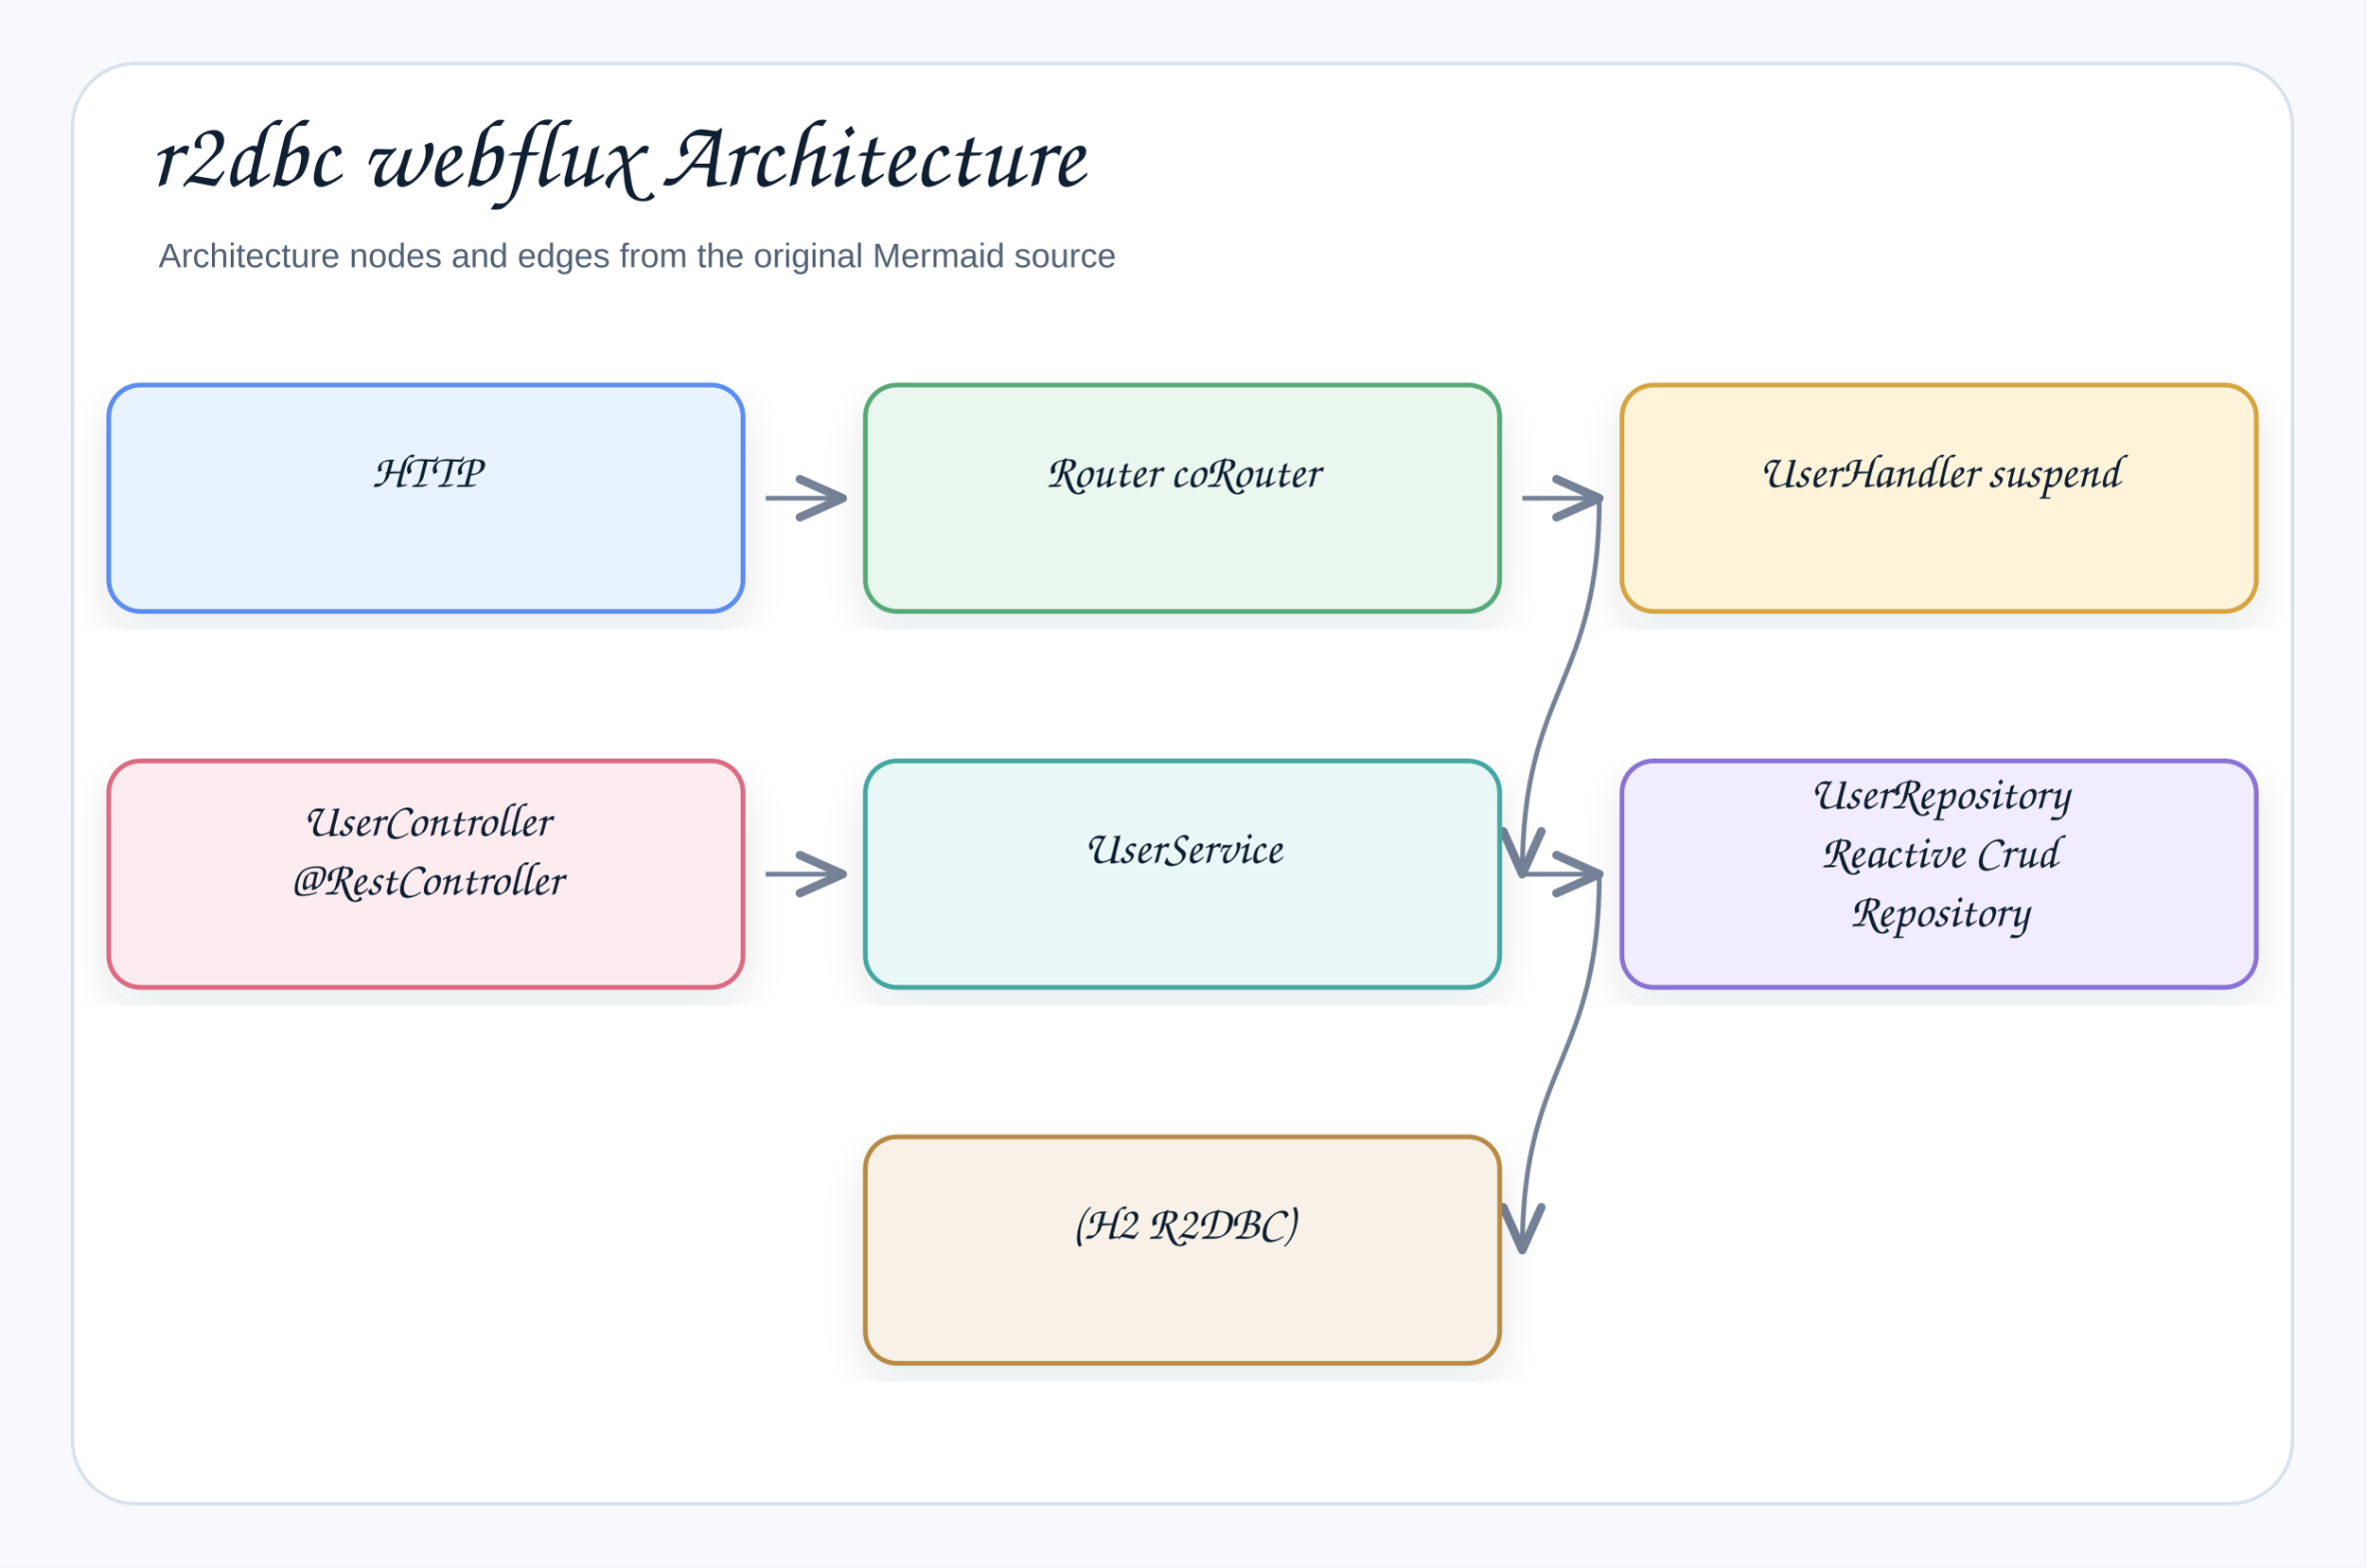
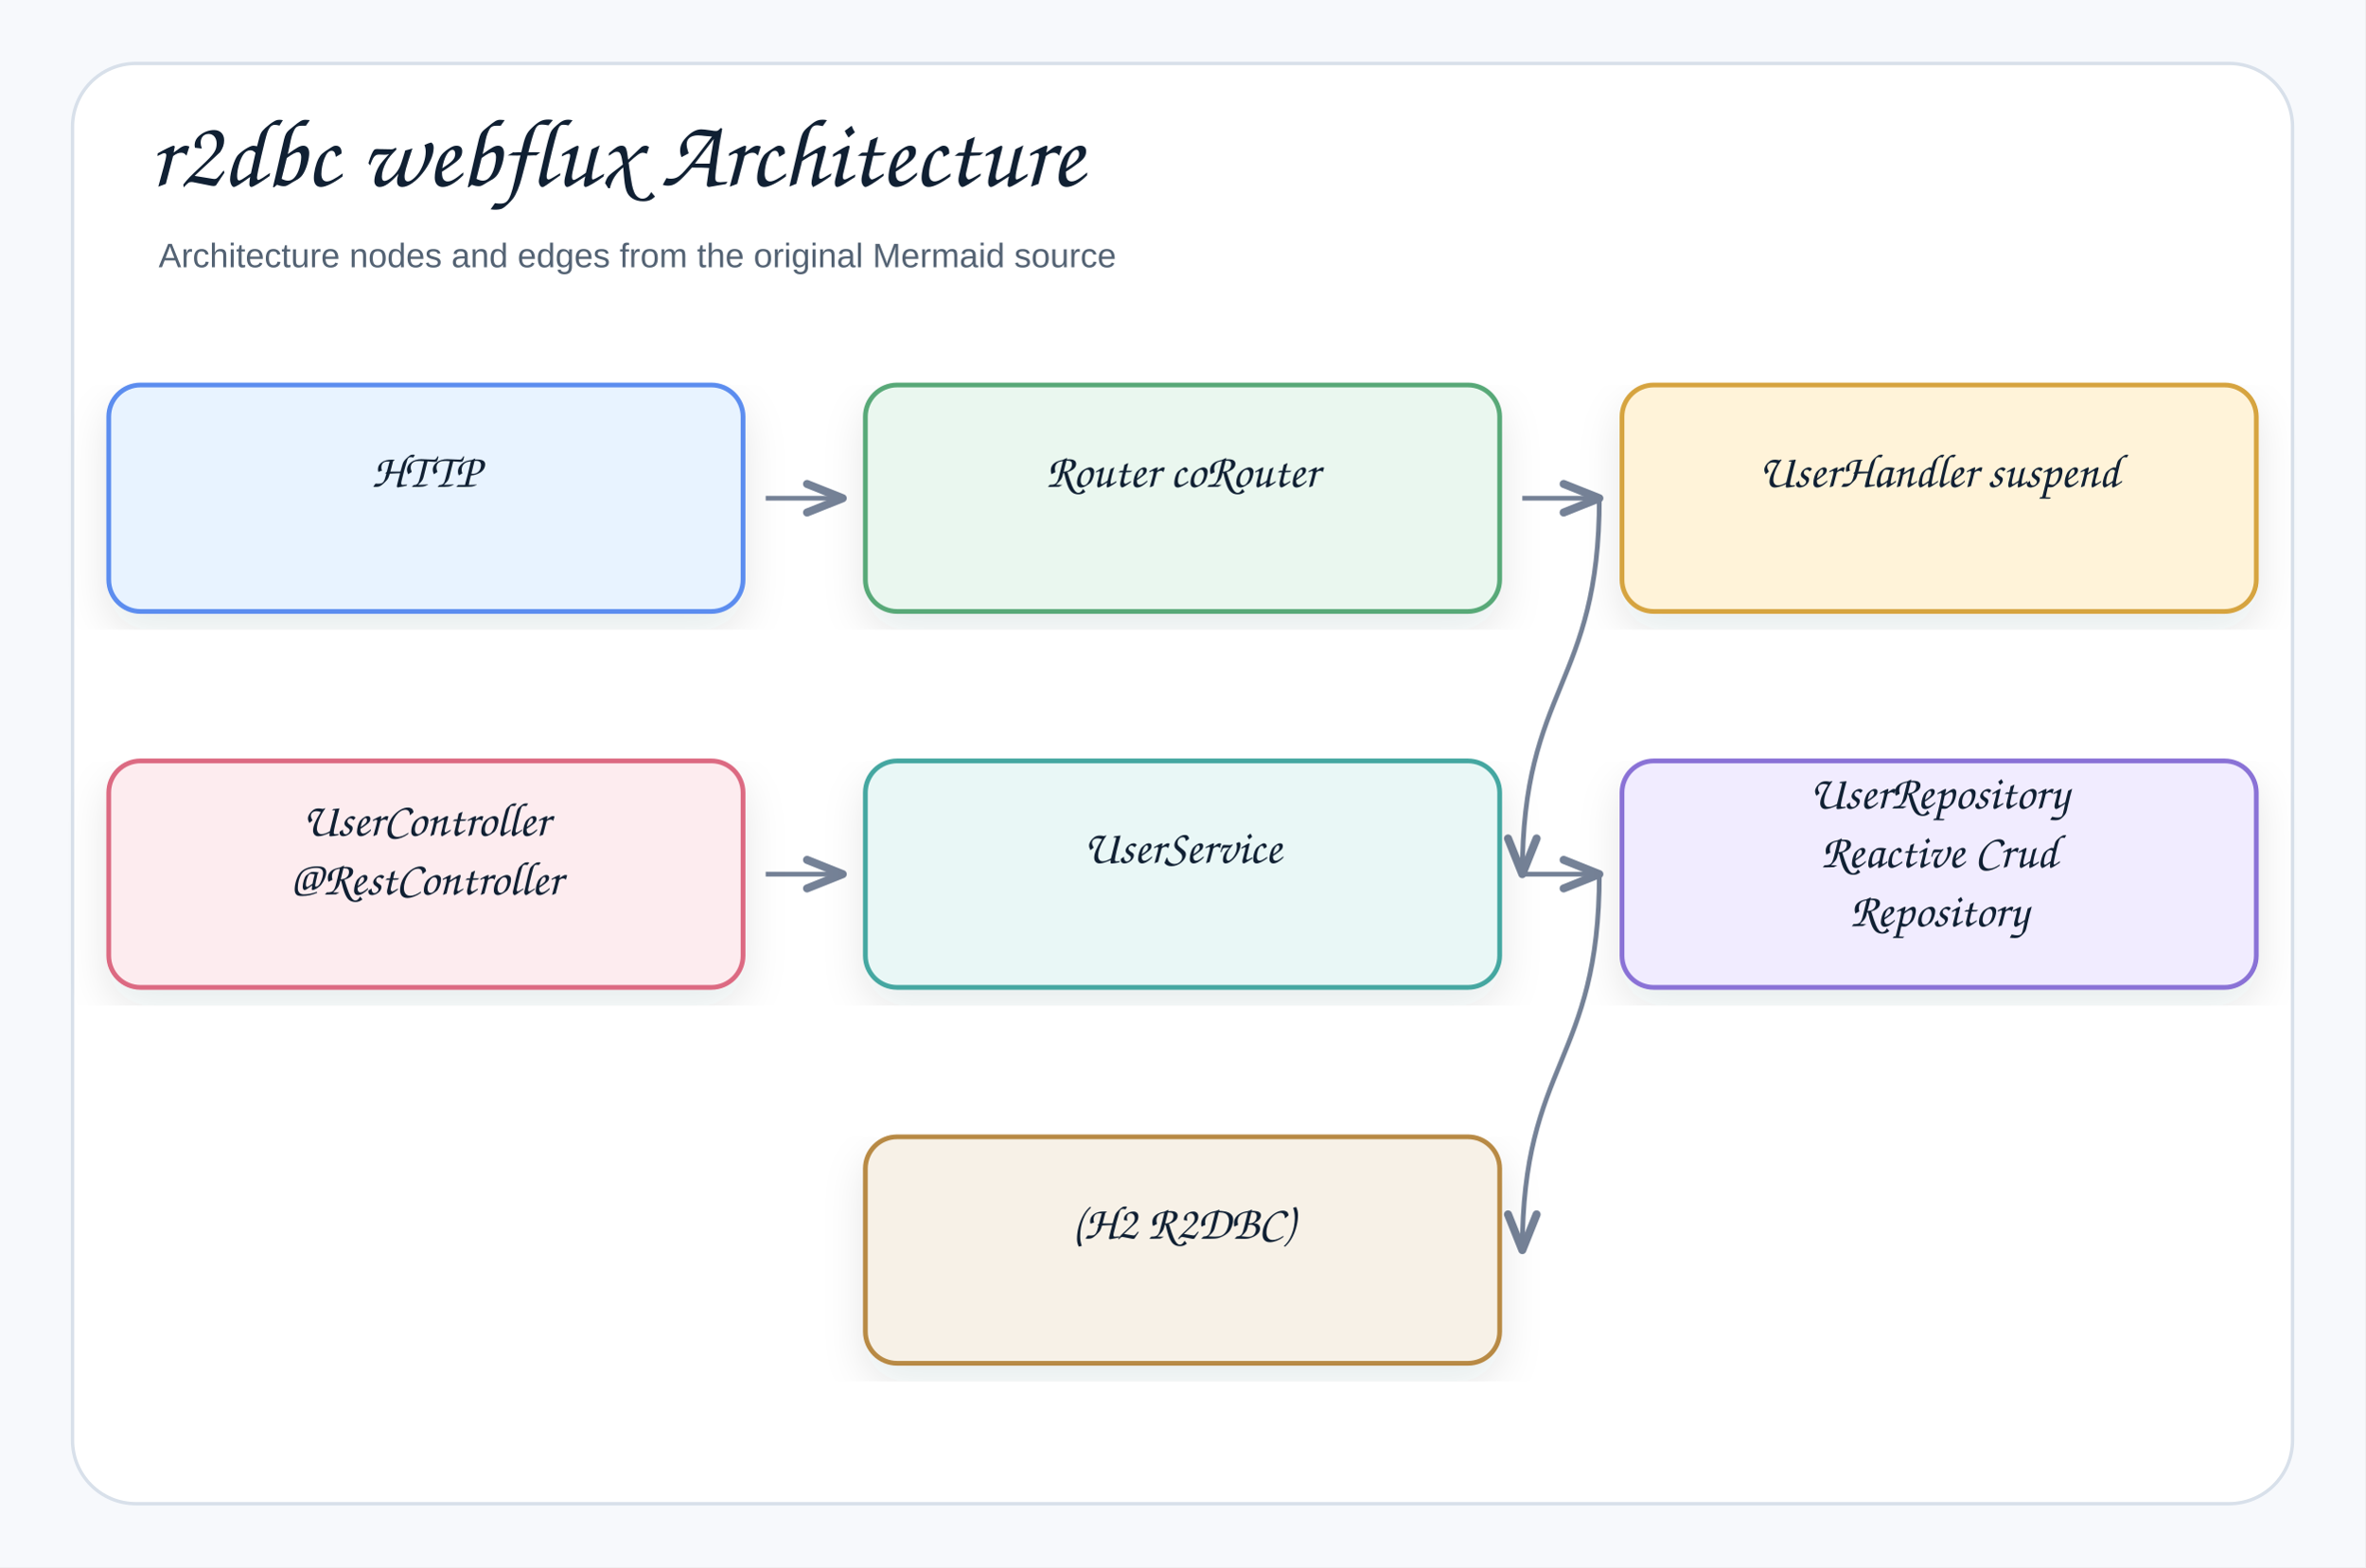
<svg xmlns="http://www.w3.org/2000/svg" width="1044" height="692" viewBox="0 0 1044 692" role="img" aria-label="r2dbc webflux Architecture">
  <defs>
    <filter id="shadow" x="-8%" y="-8%" width="116%" height="116%">
      <feDropShadow dx="0" dy="8" stdDeviation="9" flood-color="#1f2937" flood-opacity="0.10" />
    </filter>
-     <marker id="openArrow" markerWidth="12" markerHeight="10" refX="10" refY="5" orient="auto" markerUnits="strokeWidth">
-       <path d="M 1 1 L 10 5 L 1 9" fill="none" stroke="#758297" stroke-width="1.8" stroke-linecap="round" stroke-linejoin="round" />
+     <marker id="openArrow" markerWidth="10" markerHeight="8" refX="8.5" refY="4" orient="auto" markerUnits="strokeWidth">
+       <path d="M 1 1 L 8.5 4 L 1 7" fill="none" stroke="#758297" stroke-width="1.7" stroke-linecap="round" stroke-linejoin="round" />
    </marker>
-     <marker id="inherit" markerWidth="14" markerHeight="12" refX="12" refY="6" orient="auto" markerUnits="strokeWidth">
-       <path d="M 0 1 L 12 6 L 0 11 Z" fill="#ffffff" stroke="#758297" stroke-width="1.8" />
+     <marker id="inherit" markerWidth="11" markerHeight="10" refX="9.5" refY="5" orient="auto" markerUnits="strokeWidth">
+       <path d="M 0.5 1 L 9.5 5 L 0.5 9 Z" fill="#ffffff" stroke="#758297" stroke-width="1.7" />
    </marker>
    <style>
    .canvas{fill:#f7f9fc}.frame{fill:#fff;stroke:#d8e0ea;stroke-width:1.5}
    .title{font-family:"Architects Daughter","Comic Sans MS","Comic Sans",cursive;font-size:43px;font-weight:400;fill:#102033}
    .subtitle{font-family:"Comic Sans MS","Comic Sans","Comic Neue",Arial,sans-serif;font-size:15px;font-weight:400;fill:#536273}
    .label{font-family:"Architects Daughter","Comic Sans MS","Comic Sans",cursive;font-size:25px;font-weight:400;fill:#102033}
    .smallLabel{font-family:"Architects Daughter","Comic Sans MS","Comic Sans",cursive;font-size:21px;font-weight:400;fill:#102033}
    .mono{font-family:"Comic Sans MS","Comic Sans","Comic Neue",Arial,sans-serif;font-size:12px;font-weight:400;fill:#102033}
    .small{font-family:"Comic Sans MS","Comic Sans","Comic Neue",Arial,sans-serif;font-size:12px;font-weight:400;fill:#536273}
    .strong{font-family:"Comic Sans MS","Comic Sans","Comic Neue",Arial,sans-serif;font-size:13px;font-weight:400;fill:#102033}
    .card{stroke-width:2.1;filter:url(#shadow)}.compartment{stroke-width:1.5;fill:none}
    .line{stroke:#758297;stroke-width:2.1;fill:none;marker-end:url(#openArrow)}
    .plainLine{stroke:#758297;stroke-width:2.1;fill:none}
    .dashed{stroke:#758297;stroke-width:2.1;stroke-dasharray:7 6;fill:none;marker-end:url(#openArrow)}
    .inheritLine{stroke:#758297;stroke-width:2.2;fill:none;marker-end:url(#inherit)}
    .implLine{stroke:#758297;stroke-width:2.2;stroke-dasharray:8 7;fill:none;marker-end:url(#inherit)}
  </style>
  </defs>
  <rect class="canvas" width="1044" height="692" />
  <rect class="frame" x="32" y="28" width="980" height="636" rx="28" />
  <text class="title" x="66" y="82">r2dbc webflux Architecture</text>
  <text class="subtitle" x="70" y="118">Architecture nodes and edges from the original Mermaid source</text>
  <path class="line" d="M706 386 C706 469 672 469 672 552" />
  <path class="line" d="M672 386 C672 386 706 386 706 386" />
  <path class="line" d="M338 386 C338 386 372 386 372 386" />
  <path class="line" d="M706 220 C706 303 672 303 672 386" />
  <path class="line" d="M672 220 C672 220 706 220 706 220" />
  <path class="line" d="M338 220 C338 220 372 220 372 220" />
  <g transform="translate(48,170)">
    <rect class="card" x="0" y="0" width="280" height="100" rx="14" fill="#E8F3FF" stroke="#5B8DEF" />
    <text class="smallLabel" x="140" y="45" text-anchor="middle">HTTP</text>
  </g>
  <g transform="translate(382,170)">
    <rect class="card" x="0" y="0" width="280" height="100" rx="14" fill="#EAF7EF" stroke="#58A978" />
    <text class="smallLabel" x="140" y="45" text-anchor="middle">Router coRouter</text>
  </g>
  <g transform="translate(716,170)">
    <rect class="card" x="0" y="0" width="280" height="100" rx="14" fill="#FFF3D9" stroke="#D6A441" />
    <text class="smallLabel" x="140" y="45" text-anchor="middle">UserHandler suspend</text>
  </g>
  <g transform="translate(48,336)">
    <rect class="card" x="0" y="0" width="280" height="100" rx="14" fill="#FDECEF" stroke="#DC6B82" />
    <text class="smallLabel" x="140" y="33" text-anchor="middle">UserController</text>
    <text class="smallLabel" x="140" y="59" text-anchor="middle">@RestController</text>
  </g>
  <g transform="translate(382,336)">
    <rect class="card" x="0" y="0" width="280" height="100" rx="14" fill="#E9F7F6" stroke="#45A7A1" />
    <text class="smallLabel" x="140" y="45" text-anchor="middle">UserService</text>
  </g>
  <g transform="translate(716,336)">
    <rect class="card" x="0" y="0" width="280" height="100" rx="14" fill="#F1ECFF" stroke="#8A72D6" />
    <text class="smallLabel" x="140" y="21" text-anchor="middle">UserRepository</text>
    <text class="smallLabel" x="140" y="47" text-anchor="middle">Reactive Crud</text>
    <text class="smallLabel" x="140" y="73" text-anchor="middle">Repository</text>
  </g>
  <g transform="translate(382,502)">
    <rect class="card" x="0" y="0" width="280" height="100" rx="14" fill="#F7F1E7" stroke="#B88A44" />
    <text class="smallLabel" x="140" y="45" text-anchor="middle">(H2 R2DBC)</text>
  </g>
</svg>
